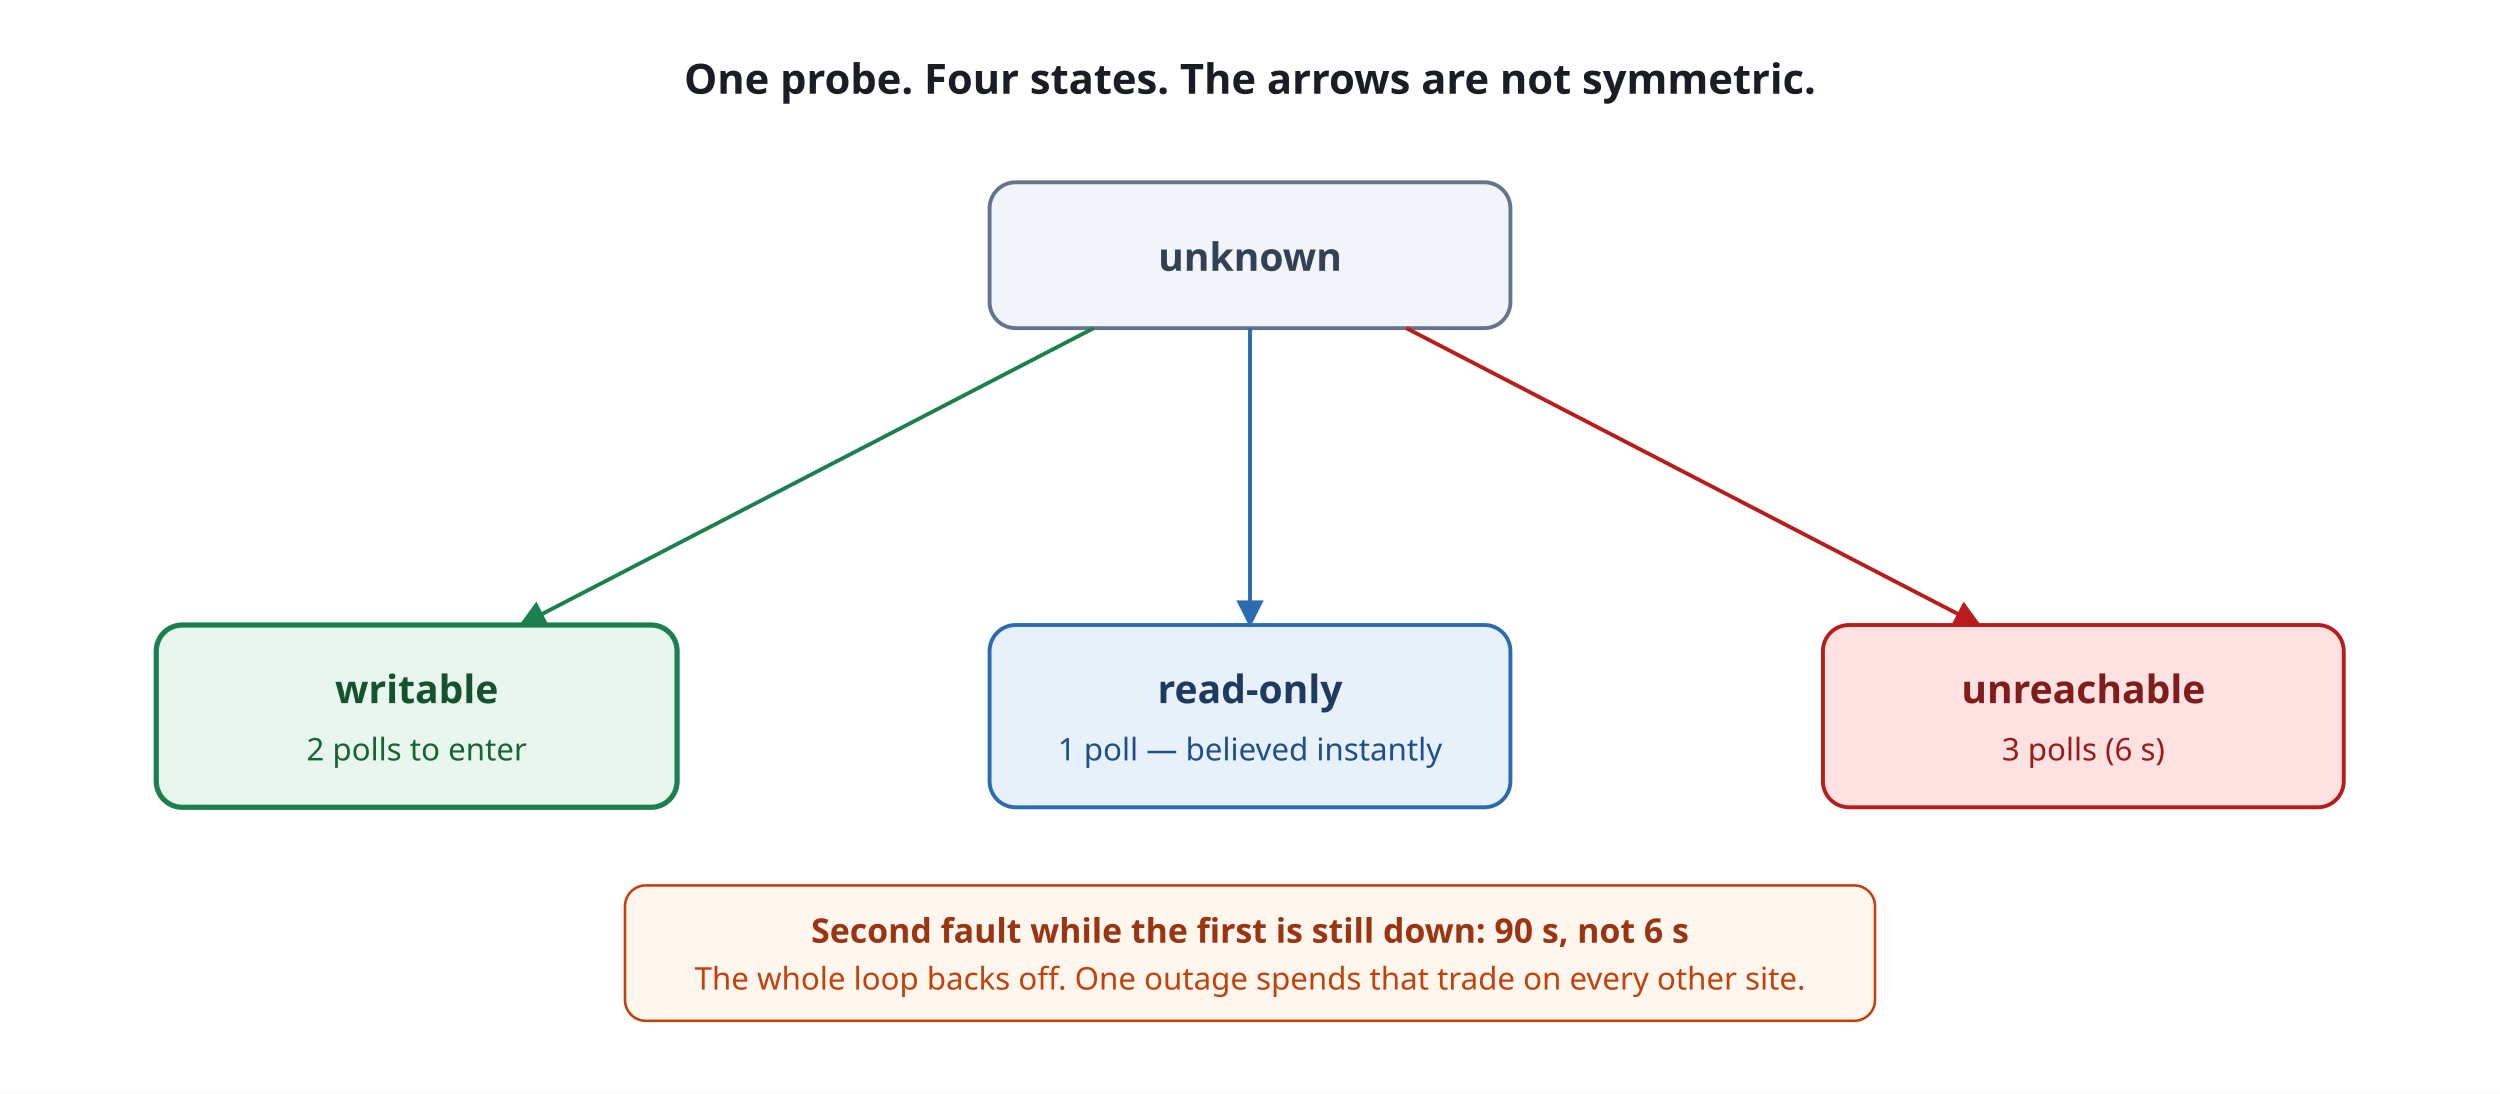
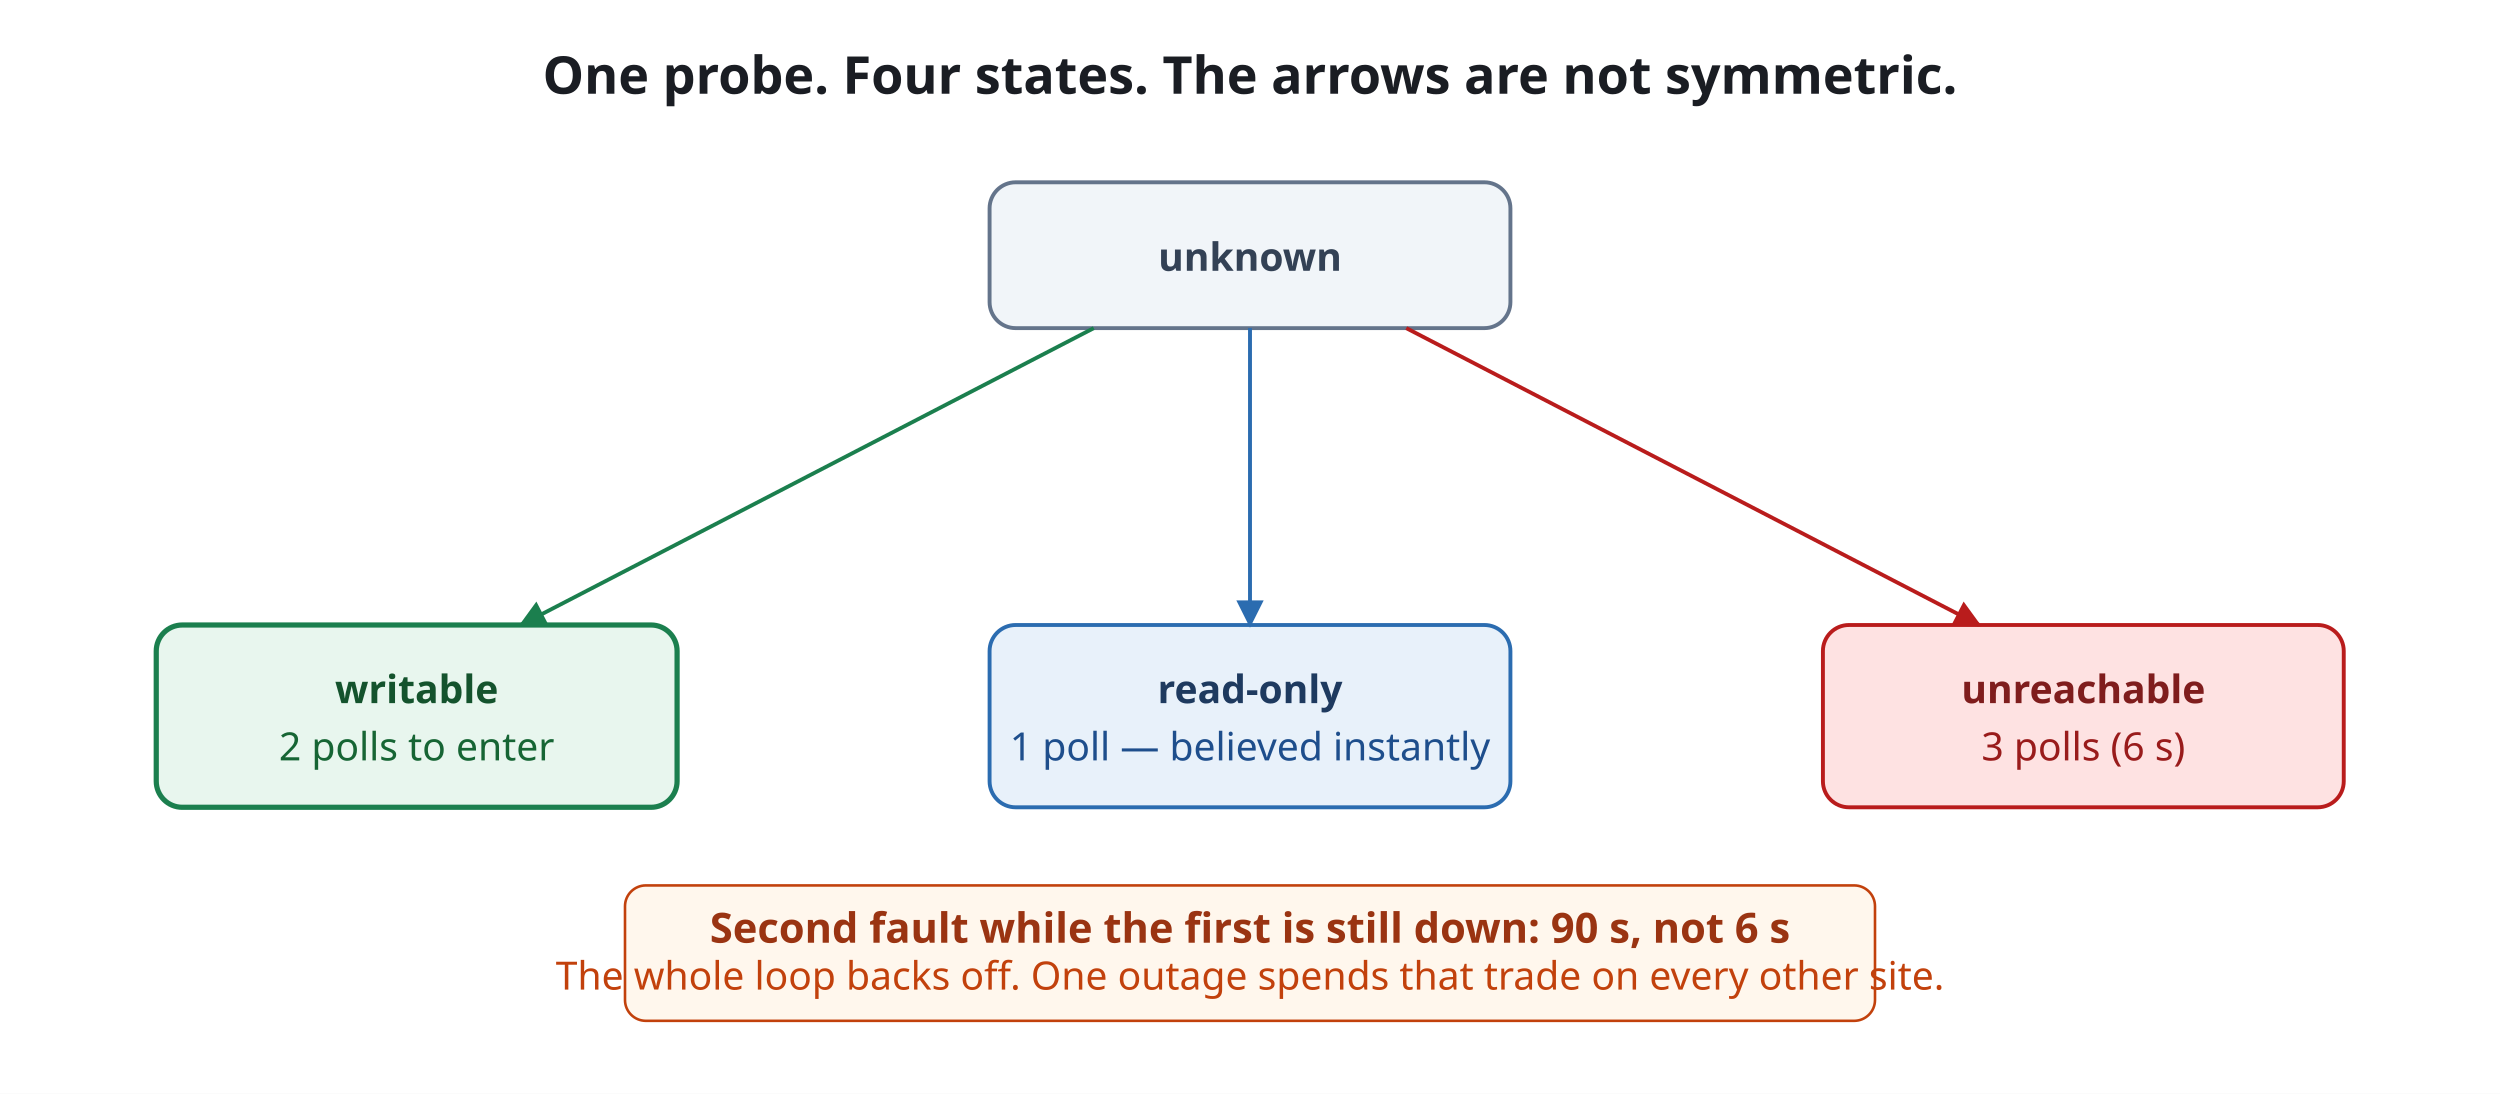
<svg xmlns="http://www.w3.org/2000/svg" viewBox="0 0 960 420" width="960" height="420" role="img">
  <rect width="960" height="420" fill="#ffffff" />
-   <text x="480" y="36" text-anchor="middle" font-family="ui-sans-serif, system-ui, sans-serif" font-size="16" font-weight="600" fill="#1a1d23">One probe. Four states. The arrows are not symmetric.</text>
+   <text x="480" y="36" text-anchor="middle" font-family="ui-sans-serif, system-ui, sans-serif" font-size="20" font-weight="600" fill="#1a1d23">One probe. Four states. The arrows are not symmetric.</text>
  <rect x="380" y="70" width="200" height="56" rx="10" fill="#f1f5f9" stroke="#64748b" stroke-width="1.5" />
  <text x="480" y="104" text-anchor="middle" font-family="ui-sans-serif, system-ui, sans-serif" font-size="15" font-weight="600" fill="#334155">unknown</text>
  <rect x="60" y="240" width="200" height="70" rx="10" fill="#e8f6ee" stroke="#1b7f4e" stroke-width="2" />
  <text x="160" y="270" text-anchor="middle" font-family="ui-sans-serif, system-ui, sans-serif" font-size="15" font-weight="700" fill="#14532d">writable</text>
-   <text x="160" y="292" text-anchor="middle" font-family="ui-sans-serif, system-ui, sans-serif" font-size="12" fill="#166534">2 polls to enter</text>
+   <text x="160" y="292" text-anchor="middle" font-family="ui-sans-serif, system-ui, sans-serif" font-size="15" fill="#166534">2 polls to enter</text>
  <rect x="380" y="240" width="200" height="70" rx="10" fill="#e8f1fa" stroke="#2b6cb0" stroke-width="1.5" />
  <text x="480" y="270" text-anchor="middle" font-family="ui-sans-serif, system-ui, sans-serif" font-size="15" font-weight="700" fill="#1e3a5f">read-only</text>
-   <text x="480" y="292" text-anchor="middle" font-family="ui-sans-serif, system-ui, sans-serif" font-size="12" fill="#1e4e8c">1 poll — believed instantly</text>
+   <text x="480" y="292" text-anchor="middle" font-family="ui-sans-serif, system-ui, sans-serif" font-size="15" fill="#1e4e8c">1 poll — believed instantly</text>
  <rect x="700" y="240" width="200" height="70" rx="10" fill="#fee2e2" stroke="#b91c1c" stroke-width="1.5" />
  <text x="800" y="270" text-anchor="middle" font-family="ui-sans-serif, system-ui, sans-serif" font-size="15" font-weight="700" fill="#7f1d1d">unreachable</text>
-   <text x="800" y="292" text-anchor="middle" font-family="ui-sans-serif, system-ui, sans-serif" font-size="12" fill="#991b1b">3 polls (6 s)</text>
+   <text x="800" y="292" text-anchor="middle" font-family="ui-sans-serif, system-ui, sans-serif" font-size="15" fill="#991b1b">3 polls (6 s)</text>
  <line x1="420" y1="126" x2="200" y2="240" stroke="#1b7f4e" stroke-width="1.5" marker-end="url(#g)" />
  <line x1="480" y1="126" x2="480" y2="240" stroke="#2b6cb0" stroke-width="1.5" marker-end="url(#b)" />
  <line x1="540" y1="126" x2="760" y2="240" stroke="#b91c1c" stroke-width="1.5" marker-end="url(#r)" />
  <rect x="240" y="340" width="480" height="52" rx="8" fill="#fff7ed" stroke="#c2410c" stroke-width="1" />
-   <text x="480" y="362" text-anchor="middle" font-family="ui-sans-serif, system-ui, sans-serif" font-size="13" font-weight="600" fill="#9a3412">Second fault while the first is still down: 90 s, not 6 s</text>
-   <text x="480" y="380" text-anchor="middle" font-family="ui-sans-serif, system-ui, sans-serif" font-size="12" fill="#c2410c">The whole loop backs off. One outage spends that trade on every other site.</text>
+   <text x="480" y="362" text-anchor="middle" font-family="ui-sans-serif, system-ui, sans-serif" font-size="16" font-weight="600" fill="#9a3412">Second fault while the first is still down: 90 s, not 6 s</text>
+   <text x="480" y="380" text-anchor="middle" font-family="ui-sans-serif, system-ui, sans-serif" font-size="15" fill="#c2410c">The whole loop backs off. One outage spends that trade on every other site.</text>
  <defs>
    <marker id="g" viewBox="0 0 10 10" refX="9" refY="5" markerWidth="7" markerHeight="7" orient="auto-start-reverse">
      <path d="M 0 0 L 10 5 L 0 10 z" fill="#1b7f4e" />
    </marker>
    <marker id="b" viewBox="0 0 10 10" refX="9" refY="5" markerWidth="7" markerHeight="7" orient="auto-start-reverse">
      <path d="M 0 0 L 10 5 L 0 10 z" fill="#2b6cb0" />
    </marker>
    <marker id="r" viewBox="0 0 10 10" refX="9" refY="5" markerWidth="7" markerHeight="7" orient="auto-start-reverse">
      <path d="M 0 0 L 10 5 L 0 10 z" fill="#b91c1c" />
    </marker>
  </defs>
</svg>
